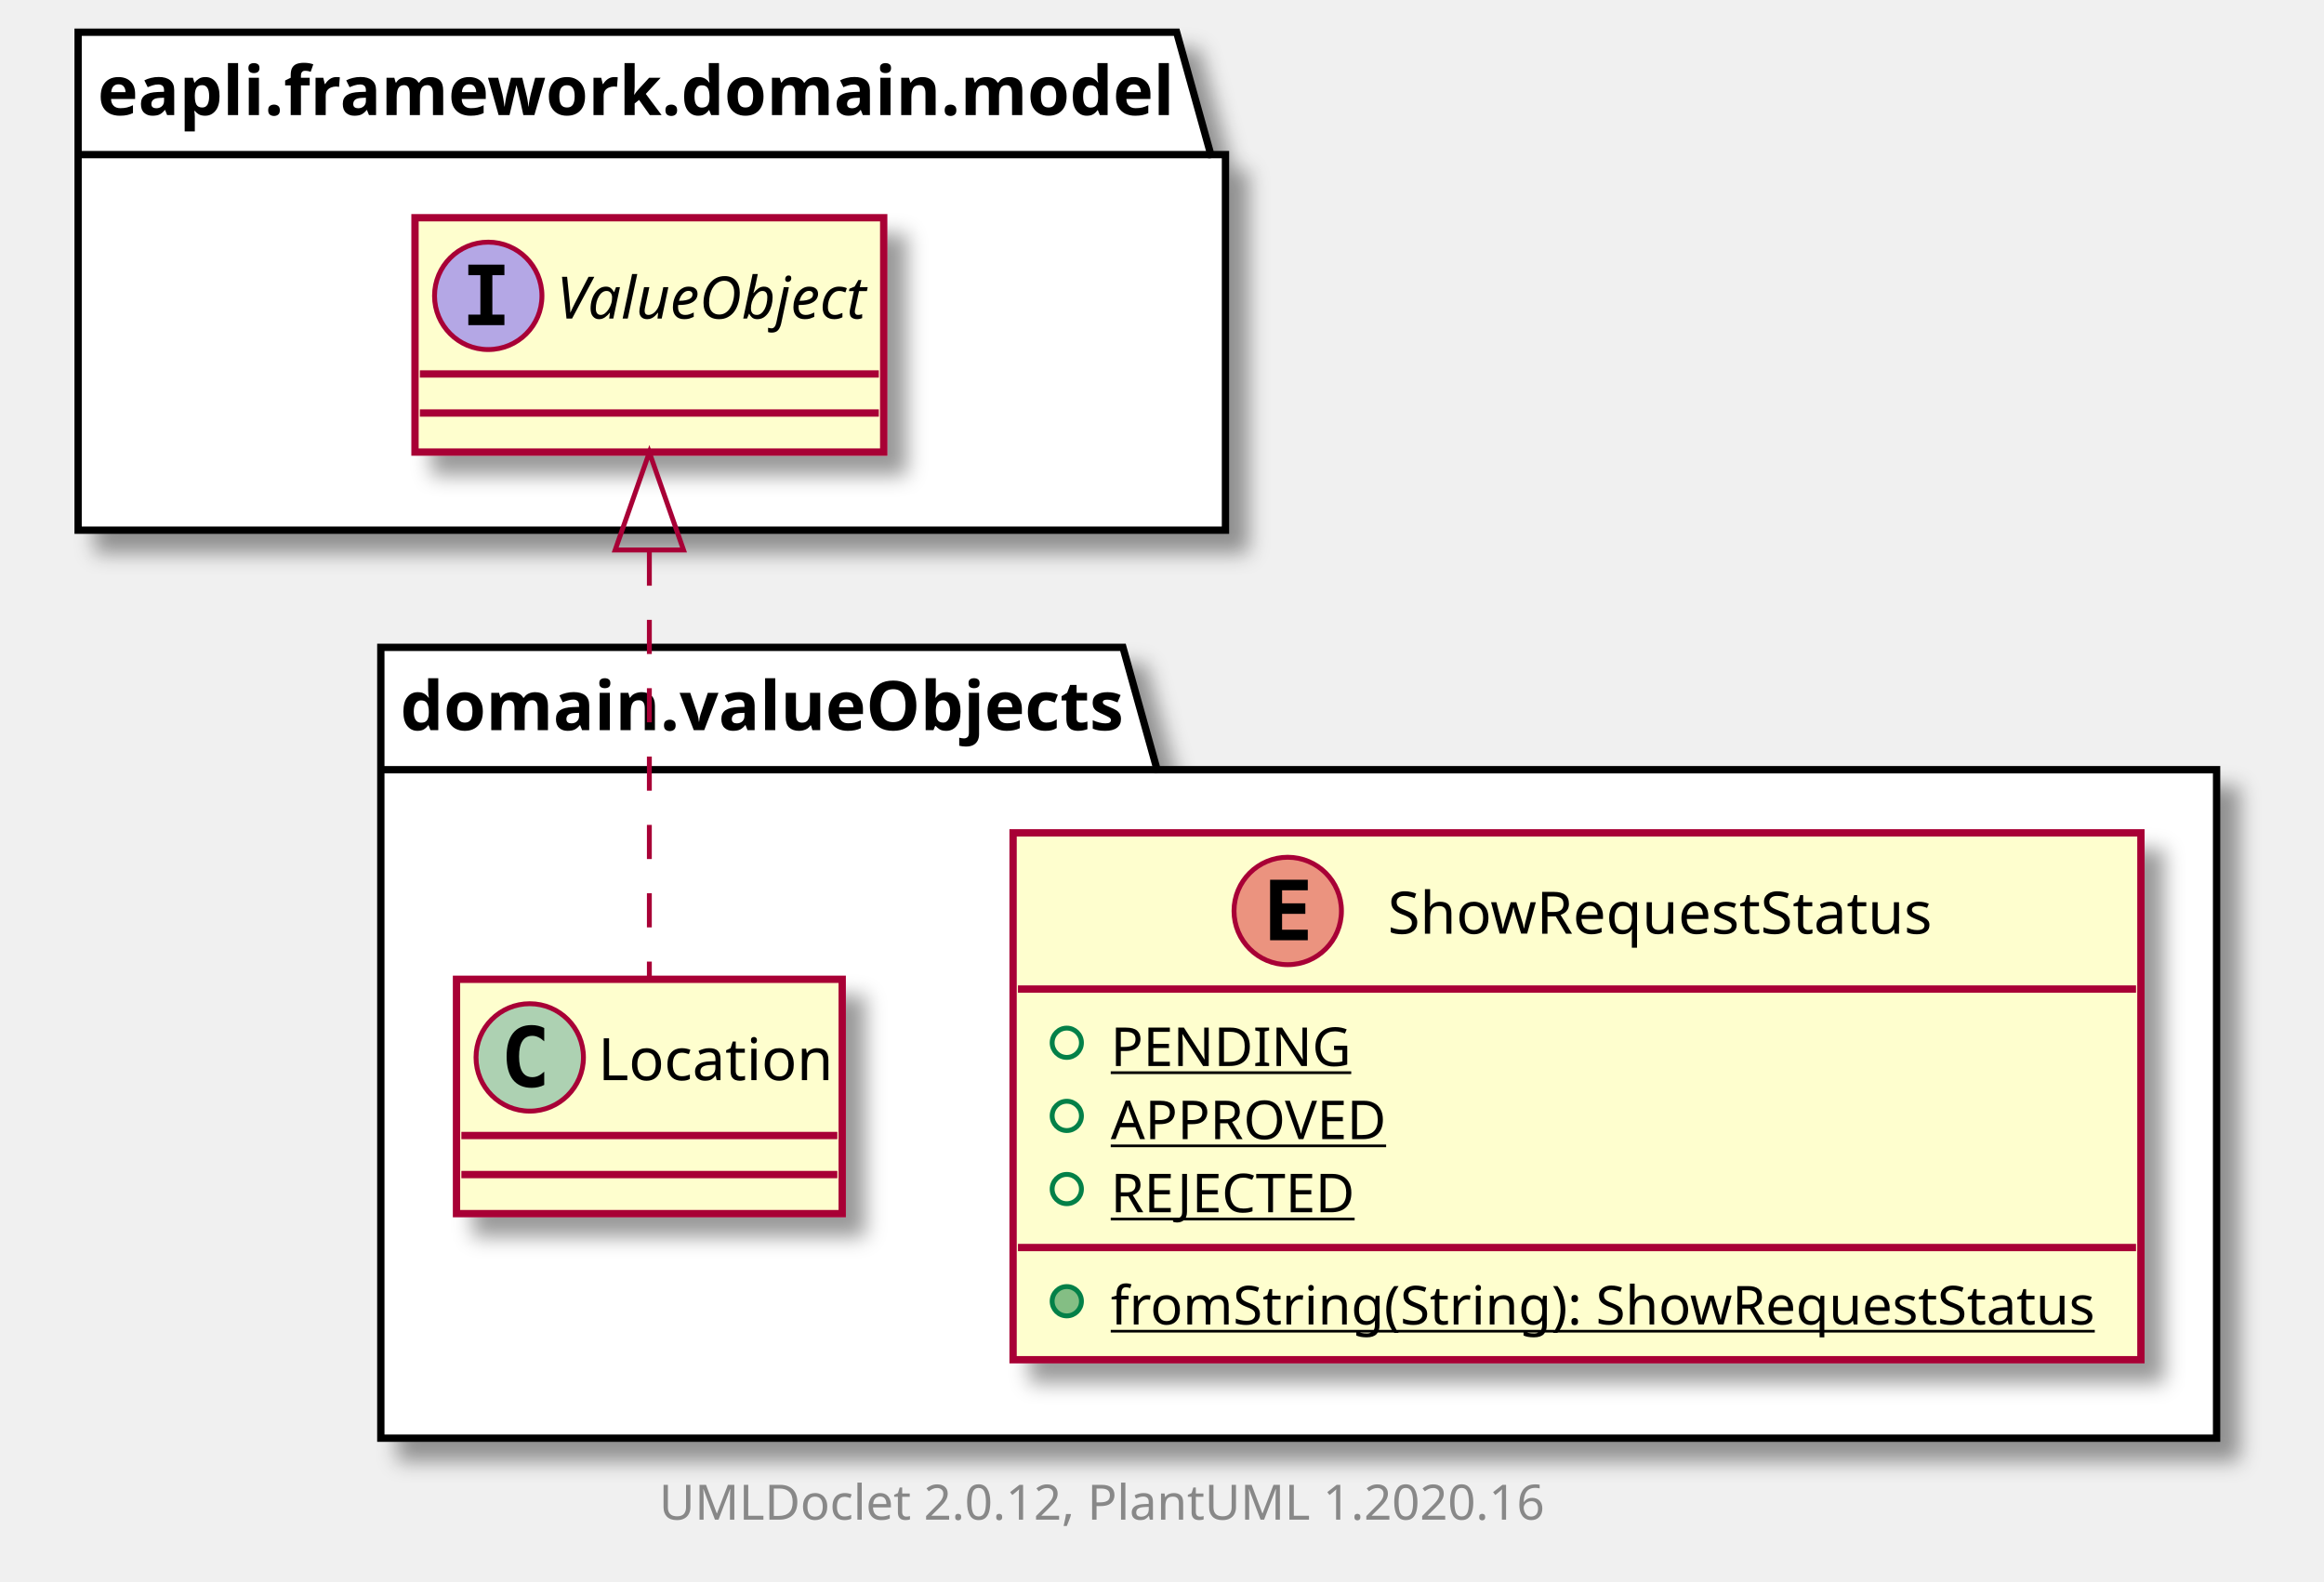
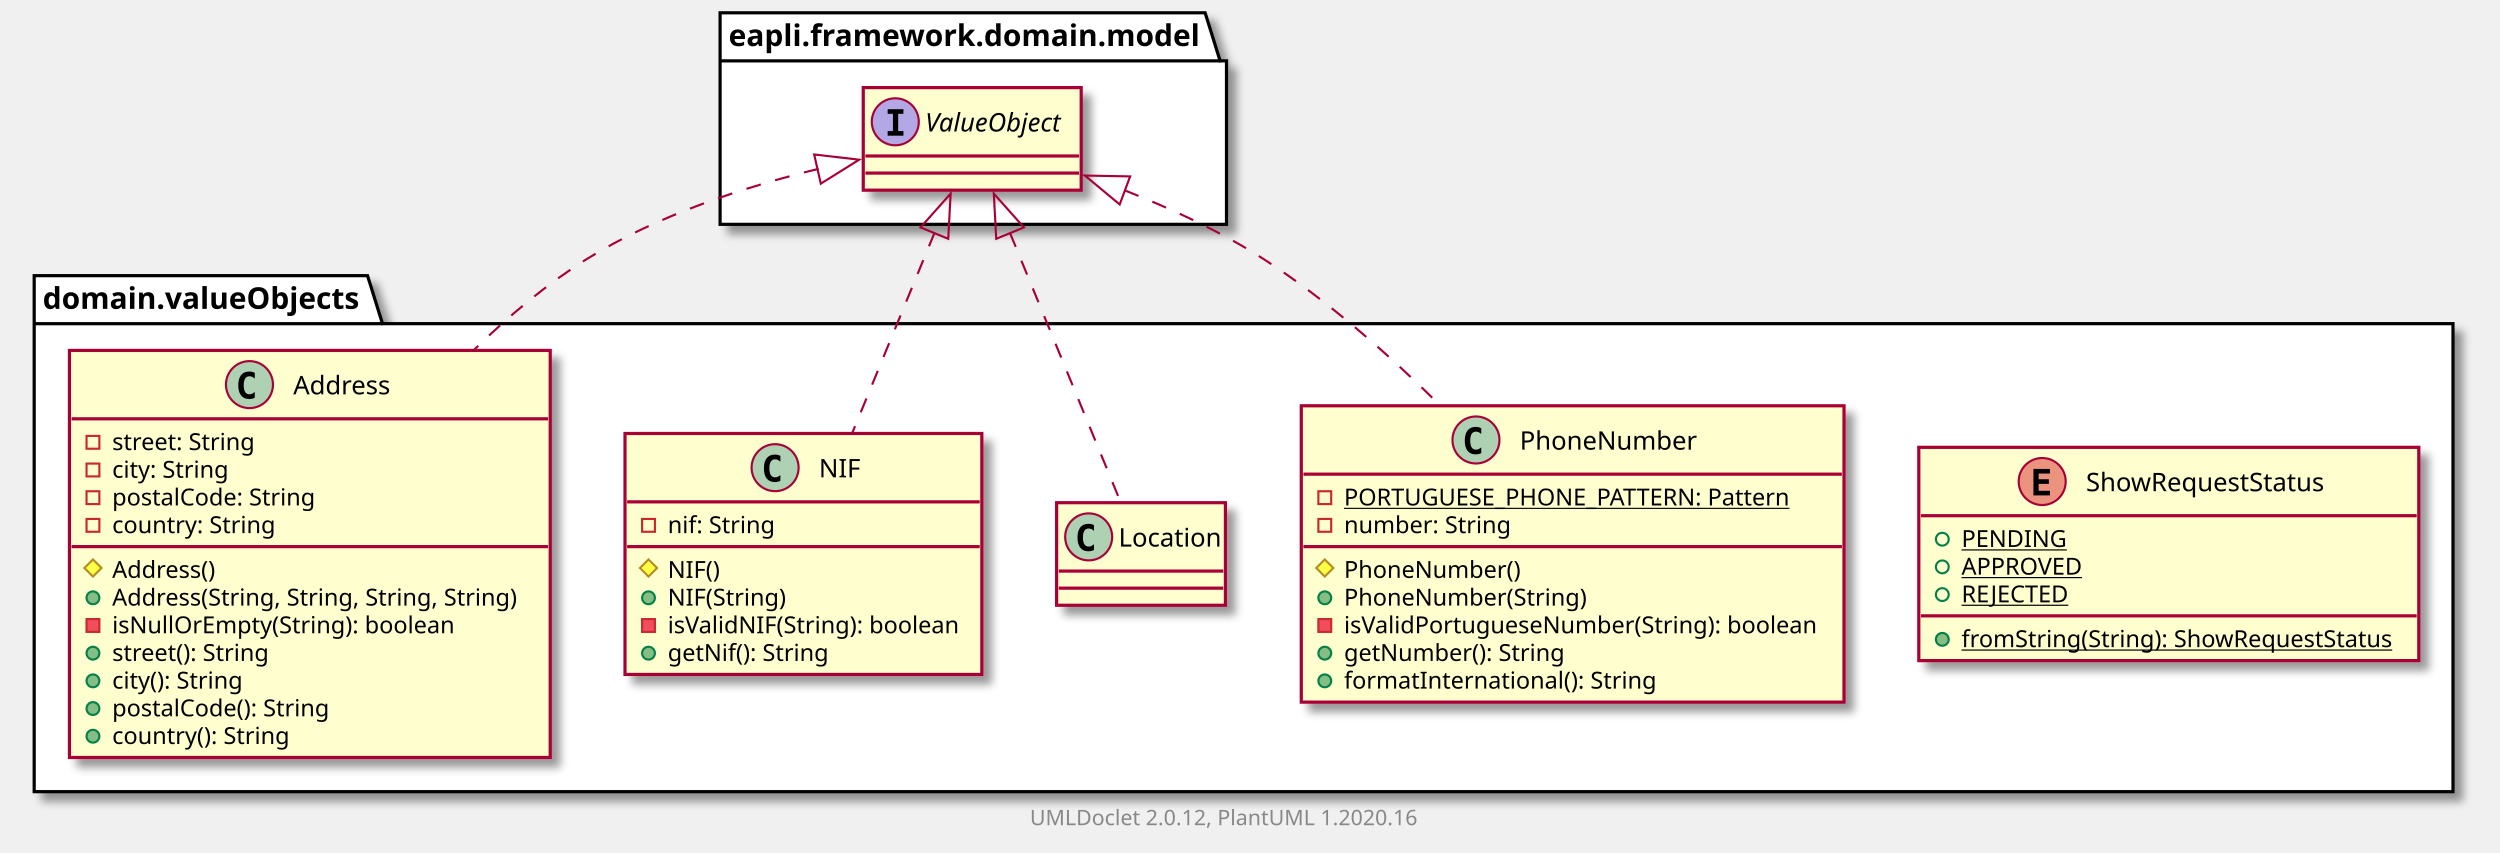
- <svg xmlns="http://www.w3.org/2000/svg" xmlns:xlink="http://www.w3.org/1999/xlink" contentScriptType="application/ecmascript" contentStyleType="text/css" height="324px" preserveAspectRatio="none" style="width:476px;height:324px;" version="1.1" viewBox="0 0 476 324" width="476px" zoomAndPan="magnify">
+ <svg xmlns="http://www.w3.org/2000/svg" xmlns:xlink="http://www.w3.org/1999/xlink" contentScriptType="application/ecmascript" contentStyleType="text/css" height="399px" preserveAspectRatio="none" style="width:1170px;height:399px;" version="1.1" viewBox="0 0 1170 399" width="1170px" zoomAndPan="magnify">
  <defs>
-     <filter height="300%" id="famzycvpc8s3l" width="300%" x="-1" y="-1">
+     <filter height="300%" id="f10dm6nes31qfu" width="300%" x="-1" y="-1">
      <feGaussianBlur result="blurOut" stdDeviation="2.0" />
      <feColorMatrix in="blurOut" result="blurOut2" type="matrix" values="0 0 0 0 0 0 0 0 0 0 0 0 0 0 0 0 0 0 .4 0" />
      <feOffset dx="4.0" dy="4.0" in="blurOut2" result="blurOut3" />
      <feBlend in="SourceGraphic" in2="blurOut3" mode="normal" />
    </filter>
  </defs>
  <g>
-     <polygon fill="#FFFFFF" filter="url(#famzycvpc8s3l)" points="78,132.602,230,132.602,237,157.67,454,157.67,454,294.602,78,294.602,78,132.602" style="stroke: #000000; stroke-width: 1.5;" />
-     <line style="stroke: #000000; stroke-width: 1.5;" x1="78" x2="237" y1="157.67" y2="157.67" />
-     <text fill="#000000" font-family="sans-serif" font-size="14" font-weight="bold" lengthAdjust="spacingAndGlyphs" textLength="146" x="82" y="149.568">domain.valueObjects</text>
-     <polygon fill="#FFFFFF" filter="url(#famzycvpc8s3l)" points="16,6.602,241,6.602,248,31.67,251,31.67,251,108.602,16,108.602,16,6.602" style="stroke: #000000; stroke-width: 1.5;" />
-     <line style="stroke: #000000; stroke-width: 1.5;" x1="16" x2="248" y1="31.67" y2="31.67" />
-     <text fill="#000000" font-family="sans-serif" font-size="14" font-weight="bold" lengthAdjust="spacingAndGlyphs" textLength="219" x="20" y="23.568">eapli.framework.domain.model</text>
-     <a href="ShowRequestStatus.html" target="_top" title="ShowRequestStatus.html" xlink:actuate="onRequest" xlink:href="ShowRequestStatus.html" xlink:show="new" xlink:title="ShowRequestStatus.html" xlink:type="simple">
-       <rect codeLine="3" fill="#FEFECE" filter="url(#famzycvpc8s3l)" height="107.928" id="domain.valueObjects.ShowRequestStatus" style="stroke: #A80036; stroke-width: 1.5;" width="231" x="207.5" y="170.602" />
-       <ellipse cx="263.75" cy="186.602" fill="#EB937F" rx="11" ry="11" style="stroke: #A80036; stroke-width: 1.0;" />
-       <path d="M267.859,192.602 L260.141,192.602 L260.141,180.211 L267.859,180.211 L267.859,182.368 L262.594,182.368 L262.594,185.04 L267.359,185.04 L267.359,187.196 L262.594,187.196 L262.594,190.446 L267.859,190.446 L267.859,192.602 Z " />
-       <text fill="#000000" font-family="sans-serif" font-size="12" lengthAdjust="spacingAndGlyphs" textLength="110" x="284.25" y="191.258">ShowRequestStatus</text>
-       <line style="stroke: #A80036; stroke-width: 1.5;" x1="208.5" x2="437.5" y1="202.602" y2="202.602" />
-       <ellipse cx="218.5" cy="213.602" fill="none" rx="3" ry="3" style="stroke: #038048; stroke-width: 1.0;" />
-       <text fill="#000000" font-family="sans-serif" font-size="11" lengthAdjust="spacingAndGlyphs" text-decoration="underline" textLength="49" x="227.5" y="218.361">PENDING</text>
-       <ellipse cx="218.5" cy="228.584" fill="none" rx="3" ry="3" style="stroke: #038048; stroke-width: 1.0;" />
-       <text fill="#000000" font-family="sans-serif" font-size="11" lengthAdjust="spacingAndGlyphs" text-decoration="underline" textLength="58" x="227.5" y="233.343">APPROVED</text>
-       <ellipse cx="218.5" cy="243.566" fill="none" rx="3" ry="3" style="stroke: #038048; stroke-width: 1.0;" />
-       <text fill="#000000" font-family="sans-serif" font-size="11" lengthAdjust="spacingAndGlyphs" text-decoration="underline" textLength="49" x="227.5" y="248.325">REJECTED</text>
-       <line style="stroke: #A80036; stroke-width: 1.5;" x1="208.5" x2="437.5" y1="255.548" y2="255.548" />
-       <ellipse cx="218.5" cy="266.548" fill="#84BE84" rx="3" ry="3" style="stroke: #038048; stroke-width: 1.0;" />
-       <text fill="#000000" font-family="sans-serif" font-size="11" lengthAdjust="spacingAndGlyphs" text-decoration="underline" textLength="205" x="227.5" y="271.307">fromString(String): ShowRequestStatus</text>
+     <polygon fill="#FFFFFF" filter="url(#f10dm6nes31qfu)" points="16,129,172,129,179,151.488,1148,151.488,1148,370.51,16,370.51,16,129" style="stroke: #000000; stroke-width: 1.5;" />
+     <line style="stroke: #000000; stroke-width: 1.5;" x1="16" x2="179" y1="151.488" y2="151.488" />
+     <text fill="#000000" font-family="sans-serif" font-size="14" font-weight="bold" lengthAdjust="spacingAndGlyphs" textLength="150" x="20" y="144.535">domain.valueObjects</text>
+     <polygon fill="#FFFFFF" filter="url(#f10dm6nes31qfu)" points="337,6,564,6,571,28.488,574,28.488,574,105,337,105,337,6" style="stroke: #000000; stroke-width: 1.5;" />
+     <line style="stroke: #000000; stroke-width: 1.5;" x1="337" x2="571" y1="28.488" y2="28.488" />
+     <text fill="#000000" font-family="sans-serif" font-size="14" font-weight="bold" lengthAdjust="spacingAndGlyphs" textLength="221" x="341" y="21.535">eapli.framework.domain.model</text>
+     <a href="Address.html" target="_top" title="Address.html" xlink:actuate="onRequest" xlink:href="Address.html" xlink:show="new" xlink:title="Address.html" xlink:type="simple">
+       <rect codeLine="3" fill="#FEFECE" filter="url(#f10dm6nes31qfu)" height="190.506" id="domain.valueObjects.Address" style="stroke: #A80036; stroke-width: 1.5;" width="225" x="32.5" y="164" />
+       <ellipse cx="116.75" cy="180" fill="#ADD1B2" rx="11" ry="11" style="stroke: #A80036; stroke-width: 1.0;" />
+       <path d="M119.223,186.143 Q118.642,186.442 118.003,186.591 Q117.364,186.741 116.658,186.741 Q114.151,186.741 112.832,185.089 Q111.512,183.437 111.512,180.316 Q111.512,177.186 112.832,175.535 Q114.151,173.883 116.658,173.883 Q117.364,173.883 118.011,174.032 Q118.659,174.182 119.223,174.481 L119.223,177.203 Q118.592,176.622 117.999,176.352 Q117.405,176.083 116.774,176.083 Q115.43,176.083 114.745,177.149 Q114.06,178.216 114.06,180.316 Q114.06,182.408 114.745,183.474 Q115.43,184.541 116.774,184.541 Q117.405,184.541 117.999,184.271 Q118.592,184.001 119.223,183.42 Z " />
+       <text fill="#000000" font-family="sans-serif" font-size="12" lengthAdjust="spacingAndGlyphs" textLength="48" x="137.25" y="184.535">Address</text>
+       <line style="stroke: #A80036; stroke-width: 1.5;" x1="33.5" x2="256.5" y1="196" y2="196" />
+       <rect fill="none" height="6" style="stroke: #C82930; stroke-width: 1.0;" width="6" x="40.5" y="204" />
+       <text fill="#000000" font-family="sans-serif" font-size="11" lengthAdjust="spacingAndGlyphs" textLength="69" x="52.5" y="210.635">street: String</text>
+       <rect fill="none" height="6" style="stroke: #C82930; stroke-width: 1.0;" width="6" x="40.5" y="216.955" />
+       <text fill="#000000" font-family="sans-serif" font-size="11" lengthAdjust="spacingAndGlyphs" textLength="57" x="52.5" y="223.59">city: String</text>
+       <rect fill="none" height="6" style="stroke: #C82930; stroke-width: 1.0;" width="6" x="40.5" y="229.91" />
+       <text fill="#000000" font-family="sans-serif" font-size="11" lengthAdjust="spacingAndGlyphs" textLength="99" x="52.5" y="236.545">postalCode: String</text>
+       <rect fill="none" height="6" style="stroke: #C82930; stroke-width: 1.0;" width="6" x="40.5" y="242.865" />
+       <text fill="#000000" font-family="sans-serif" font-size="11" lengthAdjust="spacingAndGlyphs" textLength="80" x="52.5" y="249.5">country: String</text>
+       <line style="stroke: #A80036; stroke-width: 1.5;" x1="33.5" x2="256.5" y1="255.82" y2="255.82" />
+       <polygon fill="#FFFF44" points="43.5,261.82,47.5,265.82,43.5,269.82,39.5,265.82" style="stroke: #B38D22; stroke-width: 1.0;" />
+       <text fill="#000000" font-family="sans-serif" font-size="11" lengthAdjust="spacingAndGlyphs" textLength="53" x="52.5" y="270.455">Address()</text>
+       <ellipse cx="43.5" cy="279.775" fill="#84BE84" rx="3" ry="3" style="stroke: #038048; stroke-width: 1.0;" />
+       <text fill="#000000" font-family="sans-serif" font-size="11" lengthAdjust="spacingAndGlyphs" textLength="199" x="52.5" y="283.41">Address(String, String, String, String)</text>
+       <rect fill="#F24D5C" height="6" style="stroke: #C82930; stroke-width: 1.0;" width="6" x="40.5" y="289.731" />
+       <text fill="#000000" font-family="sans-serif" font-size="11" lengthAdjust="spacingAndGlyphs" textLength="166" x="52.5" y="296.365">isNullOrEmpty(String): boolean</text>
+       <ellipse cx="43.5" cy="305.685" fill="#84BE84" rx="3" ry="3" style="stroke: #038048; stroke-width: 1.0;" />
+       <text fill="#000000" font-family="sans-serif" font-size="11" lengthAdjust="spacingAndGlyphs" textLength="77" x="52.5" y="309.32">street(): String</text>
+       <ellipse cx="43.5" cy="318.641" fill="#84BE84" rx="3" ry="3" style="stroke: #038048; stroke-width: 1.0;" />
+       <text fill="#000000" font-family="sans-serif" font-size="11" lengthAdjust="spacingAndGlyphs" textLength="65" x="52.5" y="322.275">city(): String</text>
+       <ellipse cx="43.5" cy="331.596" fill="#84BE84" rx="3" ry="3" style="stroke: #038048; stroke-width: 1.0;" />
+       <text fill="#000000" font-family="sans-serif" font-size="11" lengthAdjust="spacingAndGlyphs" textLength="107" x="52.5" y="335.231">postalCode(): String</text>
+       <ellipse cx="43.5" cy="344.551" fill="#84BE84" rx="3" ry="3" style="stroke: #038048; stroke-width: 1.0;" />
+       <text fill="#000000" font-family="sans-serif" font-size="11" lengthAdjust="spacingAndGlyphs" textLength="88" x="52.5" y="348.185">country(): String</text>
+     </a>
+     <a href="NIF.html" target="_top" title="NIF.html" xlink:actuate="onRequest" xlink:href="NIF.html" xlink:show="new" xlink:title="NIF.html" xlink:type="simple">
+       <rect codeLine="17" fill="#FEFECE" filter="url(#f10dm6nes31qfu)" height="112.775" id="domain.valueObjects.NIF" style="stroke: #A80036; stroke-width: 1.5;" width="167" x="292.5" y="202.87" />
+       <ellipse cx="362.75" cy="218.87" fill="#ADD1B2" rx="11" ry="11" style="stroke: #A80036; stroke-width: 1.0;" />
+       <path d="M365.223,225.013 Q364.642,225.312 364.003,225.461 Q363.364,225.611 362.658,225.611 Q360.151,225.611 358.832,223.959 Q357.512,222.307 357.512,219.186 Q357.512,216.056 358.832,214.405 Q360.151,212.753 362.658,212.753 Q363.364,212.753 364.011,212.902 Q364.659,213.052 365.223,213.351 L365.223,216.073 Q364.592,215.492 363.999,215.222 Q363.405,214.952 362.774,214.952 Q361.43,214.952 360.745,216.019 Q360.06,217.086 360.06,219.186 Q360.06,221.278 360.745,222.344 Q361.43,223.411 362.774,223.411 Q363.405,223.411 363.999,223.141 Q364.592,222.871 365.223,222.29 Z " />
+       <text fill="#000000" font-family="sans-serif" font-size="12" lengthAdjust="spacingAndGlyphs" textLength="18" x="383.25" y="223.405">NIF</text>
+       <line style="stroke: #A80036; stroke-width: 1.5;" x1="293.5" x2="458.5" y1="234.87" y2="234.87" />
+       <rect fill="none" height="6" style="stroke: #C82930; stroke-width: 1.0;" width="6" x="300.5" y="242.87" />
+       <text fill="#000000" font-family="sans-serif" font-size="11" lengthAdjust="spacingAndGlyphs" textLength="52" x="312.5" y="249.505">nif: String</text>
+       <line style="stroke: #A80036; stroke-width: 1.5;" x1="293.5" x2="458.5" y1="255.825" y2="255.825" />
+       <polygon fill="#FFFF44" points="303.5,261.825,307.5,265.825,303.5,269.825,299.5,265.825" style="stroke: #B38D22; stroke-width: 1.0;" />
+       <text fill="#000000" font-family="sans-serif" font-size="11" lengthAdjust="spacingAndGlyphs" textLength="25" x="312.5" y="270.46">NIF()</text>
+       <ellipse cx="303.5" cy="279.78" fill="#84BE84" rx="3" ry="3" style="stroke: #038048; stroke-width: 1.0;" />
+       <text fill="#000000" font-family="sans-serif" font-size="11" lengthAdjust="spacingAndGlyphs" textLength="57" x="312.5" y="283.415">NIF(String)</text>
+       <rect fill="#F24D5C" height="6" style="stroke: #C82930; stroke-width: 1.0;" width="6" x="300.5" y="289.735" />
+       <text fill="#000000" font-family="sans-serif" font-size="11" lengthAdjust="spacingAndGlyphs" textLength="141" x="312.5" y="296.37">isValidNIF(String): boolean</text>
+       <ellipse cx="303.5" cy="305.69" fill="#84BE84" rx="3" ry="3" style="stroke: #038048; stroke-width: 1.0;" />
+       <text fill="#000000" font-family="sans-serif" font-size="11" lengthAdjust="spacingAndGlyphs" textLength="78" x="312.5" y="309.325">getNif(): String</text>
    </a>
    <a href="Location.html" target="_top" title="Location.html" xlink:actuate="onRequest" xlink:href="Location.html" xlink:show="new" xlink:title="Location.html" xlink:type="simple">
-       <rect codeLine="10" fill="#FEFECE" filter="url(#famzycvpc8s3l)" height="48" id="domain.valueObjects.Location" style="stroke: #A80036; stroke-width: 1.5;" width="79" x="93.5" y="200.602" />
-       <ellipse cx="108.5" cy="216.602" fill="#ADD1B2" rx="11" ry="11" style="stroke: #A80036; stroke-width: 1.0;" />
-       <path d="M111.469,222.243 Q110.891,222.54 110.25,222.68 Q109.609,222.836 108.906,222.836 Q106.406,222.836 105.078,221.196 Q103.766,219.54 103.766,216.415 Q103.766,213.29 105.078,211.633 Q106.406,209.977 108.906,209.977 Q109.609,209.977 110.25,210.133 Q110.906,210.29 111.469,210.586 L111.469,213.305 Q110.844,212.727 110.25,212.461 Q109.656,212.18 109.031,212.18 Q107.688,212.18 107,213.258 Q106.312,214.321 106.312,216.415 Q106.312,218.508 107,219.586 Q107.688,220.649 109.031,220.649 Q109.656,220.649 110.25,220.383 Q110.844,220.102 111.469,219.524 L111.469,222.243 Z " />
-       <text fill="#000000" font-family="sans-serif" font-size="12" lengthAdjust="spacingAndGlyphs" textLength="47" x="122.5" y="221.258">Location</text>
-       <line style="stroke: #A80036; stroke-width: 1.5;" x1="94.5" x2="171.5" y1="232.602" y2="232.602" />
-       <line style="stroke: #A80036; stroke-width: 1.5;" x1="94.5" x2="171.5" y1="240.602" y2="240.602" />
+       <rect codeLine="25" fill="#FEFECE" filter="url(#f10dm6nes31qfu)" height="48" id="domain.valueObjects.Location" style="stroke: #A80036; stroke-width: 1.5;" width="79" x="494.5" y="235.26" />
+       <ellipse cx="509.5" cy="251.26" fill="#ADD1B2" rx="11" ry="11" style="stroke: #A80036; stroke-width: 1.0;" />
+       <path d="M511.973,257.403 Q511.392,257.702 510.753,257.851 Q510.114,258.001 509.408,258.001 Q506.901,258.001 505.582,256.349 Q504.262,254.697 504.262,251.576 Q504.262,248.446 505.582,246.795 Q506.901,245.143 509.408,245.143 Q510.114,245.143 510.761,245.292 Q511.409,245.442 511.973,245.74 L511.973,248.463 Q511.342,247.882 510.749,247.612 Q510.155,247.343 509.524,247.343 Q508.18,247.343 507.495,248.409 Q506.81,249.476 506.81,251.576 Q506.81,253.668 507.495,254.734 Q508.18,255.801 509.524,255.801 Q510.155,255.801 510.749,255.531 Q511.342,255.262 511.973,254.68 Z " />
+       <text fill="#000000" font-family="sans-serif" font-size="12" lengthAdjust="spacingAndGlyphs" textLength="47" x="523.5" y="255.795">Location</text>
+       <line style="stroke: #A80036; stroke-width: 1.5;" x1="495.5" x2="572.5" y1="267.26" y2="267.26" />
+       <line style="stroke: #A80036; stroke-width: 1.5;" x1="495.5" x2="572.5" y1="275.26" y2="275.26" />
    </a>
-     <rect codeLine="16" fill="#FEFECE" filter="url(#famzycvpc8s3l)" height="48" id="eapli.framework.domain.model.ValueObject" style="stroke: #A80036; stroke-width: 1.5;" width="96" x="85" y="44.602" />
-     <ellipse cx="100" cy="60.602" fill="#B4A7E5" rx="11" ry="11" style="stroke: #A80036; stroke-width: 1.0;" />
-     <path d="M95.922,56.368 L95.922,54.211 L103.312,54.211 L103.312,56.368 L100.844,56.368 L100.844,64.446 L103.312,64.446 L103.312,66.602 L95.922,66.602 L95.922,64.446 L98.391,64.446 L98.391,56.368 L95.922,56.368 Z " />
-     <text fill="#000000" font-family="sans-serif" font-size="12" font-style="italic" lengthAdjust="spacingAndGlyphs" textLength="64" x="114" y="65.258">ValueObject</text>
-     <line style="stroke: #A80036; stroke-width: 1.5;" x1="86" x2="180" y1="76.602" y2="76.602" />
-     <line style="stroke: #A80036; stroke-width: 1.5;" x1="86" x2="180" y1="84.602" y2="84.602" />
-     <path codeLine="12" d="M133,112.972 C133,141.342 133,177.312 133,200.392 " fill="none" id="eapli.framework.domain.model.ValueObject-backto-domain.valueObjects.Location" style="stroke: #A80036; stroke-width: 1.0; stroke-dasharray: 7.0,7.0;" />
-     <polygon fill="none" points="126,112.662,133,92.662,140,112.662,126,112.662" style="stroke: #A80036; stroke-width: 1.0;" />
-     <text fill="#888888" font-family="sans-serif" font-size="10" lengthAdjust="spacingAndGlyphs" textLength="188" x="135" y="311.292">UMLDoclet 2.0.12, PlantUML 1.2020.16</text>
+     <a href="PhoneNumber.html" target="_top" title="PhoneNumber.html" xlink:actuate="onRequest" xlink:href="PhoneNumber.html" xlink:show="new" xlink:title="PhoneNumber.html" xlink:type="simple">
+       <rect codeLine="27" fill="#FEFECE" filter="url(#f10dm6nes31qfu)" height="138.685" id="domain.valueObjects.PhoneNumber" style="stroke: #A80036; stroke-width: 1.5;" width="254" x="609" y="189.91" />
+       <ellipse cx="690.75" cy="205.91" fill="#ADD1B2" rx="11" ry="11" style="stroke: #A80036; stroke-width: 1.0;" />
+       <path d="M693.223,212.053 Q692.642,212.352 692.003,212.501 Q691.364,212.651 690.658,212.651 Q688.151,212.651 686.832,210.999 Q685.512,209.347 685.512,206.226 Q685.512,203.096 686.832,201.445 Q688.151,199.793 690.658,199.793 Q691.364,199.793 692.011,199.942 Q692.659,200.092 693.223,200.391 L693.223,203.113 Q692.592,202.532 691.999,202.262 Q691.405,201.993 690.774,201.993 Q689.43,201.993 688.745,203.059 Q688.06,204.126 688.06,206.226 Q688.06,208.318 688.745,209.384 Q689.43,210.451 690.774,210.451 Q691.405,210.451 691.999,210.181 Q692.592,209.911 693.223,209.33 Z " />
+       <text fill="#000000" font-family="sans-serif" font-size="12" lengthAdjust="spacingAndGlyphs" textLength="82" x="711.25" y="210.445">PhoneNumber</text>
+       <line style="stroke: #A80036; stroke-width: 1.5;" x1="610" x2="862" y1="221.91" y2="221.91" />
+       <rect fill="none" height="6" style="stroke: #C82930; stroke-width: 1.0;" width="6" x="617" y="229.91" />
+       <text fill="#000000" font-family="sans-serif" font-size="11" lengthAdjust="spacingAndGlyphs" text-decoration="underline" textLength="213" x="629" y="236.545">PORTUGUESE_PHONE_PATTERN: Pattern</text>
+       <rect fill="none" height="6" style="stroke: #C82930; stroke-width: 1.0;" width="6" x="617" y="242.865" />
+       <text fill="#000000" font-family="sans-serif" font-size="11" lengthAdjust="spacingAndGlyphs" textLength="80" x="629" y="249.5">number: String</text>
+       <line style="stroke: #A80036; stroke-width: 1.5;" x1="610" x2="862" y1="255.82" y2="255.82" />
+       <polygon fill="#FFFF44" points="620,261.82,624,265.82,620,269.82,616,265.82" style="stroke: #B38D22; stroke-width: 1.0;" />
+       <text fill="#000000" font-family="sans-serif" font-size="11" lengthAdjust="spacingAndGlyphs" textLength="84" x="629" y="270.455">PhoneNumber()</text>
+       <ellipse cx="620" cy="279.775" fill="#84BE84" rx="3" ry="3" style="stroke: #038048; stroke-width: 1.0;" />
+       <text fill="#000000" font-family="sans-serif" font-size="11" lengthAdjust="spacingAndGlyphs" textLength="116" x="629" y="283.41">PhoneNumber(String)</text>
+       <rect fill="#F24D5C" height="6" style="stroke: #C82930; stroke-width: 1.0;" width="6" x="617" y="289.73" />
+       <text fill="#000000" font-family="sans-serif" font-size="11" lengthAdjust="spacingAndGlyphs" textLength="228" x="629" y="296.365">isValidPortugueseNumber(String): boolean</text>
+       <ellipse cx="620" cy="305.685" fill="#84BE84" rx="3" ry="3" style="stroke: #038048; stroke-width: 1.0;" />
+       <text fill="#000000" font-family="sans-serif" font-size="11" lengthAdjust="spacingAndGlyphs" textLength="106" x="629" y="309.32">getNumber(): String</text>
+       <ellipse cx="620" cy="318.64" fill="#84BE84" rx="3" ry="3" style="stroke: #038048; stroke-width: 1.0;" />
+       <text fill="#000000" font-family="sans-serif" font-size="11" lengthAdjust="spacingAndGlyphs" textLength="150" x="629" y="322.275">formatInternational(): String</text>
+     </a>
+     <a href="ShowRequestStatus.html" target="_top" title="ShowRequestStatus.html" xlink:actuate="onRequest" xlink:href="ShowRequestStatus.html" xlink:show="new" xlink:title="ShowRequestStatus.html" xlink:type="simple">
+       <rect codeLine="37" fill="#FEFECE" filter="url(#f10dm6nes31qfu)" height="99.82" id="domain.valueObjects.ShowRequestStatus" style="stroke: #A80036; stroke-width: 1.5;" width="234" x="898" y="209.35" />
+       <ellipse cx="955.75" cy="225.35" fill="#EB937F" rx="11" ry="11" style="stroke: #A80036; stroke-width: 1.0;" />
+       <path d="M959.364,231.85 L951.644,231.85 L951.644,219.457 L959.364,219.457 L959.364,221.615 L954.093,221.615 L954.093,224.288 L958.866,224.288 L958.866,226.446 L954.093,226.446 L954.093,229.692 L959.364,229.692 Z " />
+       <text fill="#000000" font-family="sans-serif" font-size="12" lengthAdjust="spacingAndGlyphs" textLength="110" x="976.25" y="229.885">ShowRequestStatus</text>
+       <line style="stroke: #A80036; stroke-width: 1.5;" x1="899" x2="1131" y1="241.35" y2="241.35" />
+       <ellipse cx="909" cy="252.35" fill="none" rx="3" ry="3" style="stroke: #038048; stroke-width: 1.0;" />
+       <text fill="#000000" font-family="sans-serif" font-size="11" lengthAdjust="spacingAndGlyphs" text-decoration="underline" textLength="47" x="918" y="255.985">PENDING</text>
+       <ellipse cx="909" cy="265.305" fill="none" rx="3" ry="3" style="stroke: #038048; stroke-width: 1.0;" />
+       <text fill="#000000" font-family="sans-serif" font-size="11" lengthAdjust="spacingAndGlyphs" text-decoration="underline" textLength="57" x="918" y="268.94">APPROVED</text>
+       <ellipse cx="909" cy="278.26" fill="none" rx="3" ry="3" style="stroke: #038048; stroke-width: 1.0;" />
+       <text fill="#000000" font-family="sans-serif" font-size="11" lengthAdjust="spacingAndGlyphs" text-decoration="underline" textLength="51" x="918" y="281.895">REJECTED</text>
+       <line style="stroke: #A80036; stroke-width: 1.5;" x1="899" x2="1131" y1="288.215" y2="288.215" />
+       <ellipse cx="909" cy="299.215" fill="#84BE84" rx="3" ry="3" style="stroke: #038048; stroke-width: 1.0;" />
+       <text fill="#000000" font-family="sans-serif" font-size="11" lengthAdjust="spacingAndGlyphs" text-decoration="underline" textLength="208" x="918" y="302.85">fromString(String): ShowRequestStatus</text>
+     </a>
+     <rect codeLine="51" fill="#FEFECE" filter="url(#f10dm6nes31qfu)" height="48" id="eapli.framework.domain.model.ValueObject" style="stroke: #A80036; stroke-width: 1.5;" width="102" x="404" y="41" />
+     <ellipse cx="419" cy="57" fill="#B4A7E5" rx="11" ry="11" style="stroke: #A80036; stroke-width: 1.0;" />
+     <path d="M415.428,53.265 L415.428,51.107 L422.807,51.107 L422.807,53.265 L420.342,53.265 L420.342,61.342 L422.807,61.342 L422.807,63.5 L415.428,63.5 L415.428,61.342 L417.893,61.342 L417.893,53.265 Z " />
+     <text fill="#000000" font-family="sans-serif" font-size="12" font-style="italic" lengthAdjust="spacingAndGlyphs" textLength="70" x="433" y="61.535">ValueObject</text>
+     <line style="stroke: #A80036; stroke-width: 1.5;" x1="405" x2="505" y1="73" y2="73" />
+     <line style="stroke: #A80036; stroke-width: 1.5;" x1="405" x2="505" y1="81" y2="81" />
+     <path codeLine="44" d="M383.06,79.02 C348.59,87.43 307.78,100.7 275,121 C256.17,132.67 238.23,147.73 222.02,163.57 " fill="none" id="eapli.framework.domain.model.ValueObject-backto-domain.valueObjects.Address" style="stroke: #A80036; stroke-width: 1.0; stroke-dasharray: 7.0,7.0;" />
+     <polygon fill="none" points="381.04,72.3,402.09,74.73,384.13,85.95,381.04,72.3" style="stroke: #A80036; stroke-width: 1.0;" />
+     <path codeLine="45" d="M437.42,108.79 C426.08,136.38 411.22,172.55 398.95,202.4 " fill="none" id="eapli.framework.domain.model.ValueObject-backto-domain.valueObjects.NIF" style="stroke: #A80036; stroke-width: 1.0; stroke-dasharray: 7.0,7.0;" />
+     <polygon fill="none" points="430.82,106.43,444.9,90.59,443.77,111.75,430.82,106.43" style="stroke: #A80036; stroke-width: 1.0;" />
+     <path codeLine="46" d="M472.7,109.08 C488.69,148 511.64,203.84 524.44,234.98 " fill="none" id="eapli.framework.domain.model.ValueObject-backto-domain.valueObjects.Location" style="stroke: #A80036; stroke-width: 1.0; stroke-dasharray: 7.0,7.0;" />
+     <polygon fill="none" points="466.23,111.75,465.1,90.59,479.18,106.43,466.23,111.75" style="stroke: #A80036; stroke-width: 1.0;" />
+     <path codeLine="47" d="M526.34,89.08 C547.95,97.57 571.19,108.28 591,121 C620.74,140.12 649.81,165.79 674.01,189.76 " fill="none" id="eapli.framework.domain.model.ValueObject-backto-domain.valueObjects.PhoneNumber" style="stroke: #A80036; stroke-width: 1.0; stroke-dasharray: 7.0,7.0;" />
+     <polygon fill="none" points="524.02,95.68,507.71,82.16,528.9,82.56,524.02,95.68" style="stroke: #A80036; stroke-width: 1.0;" />
+     <text fill="#888888" font-family="sans-serif" font-size="10" lengthAdjust="spacingAndGlyphs" textLength="188" x="482" y="386.178">UMLDoclet 2.0.12, PlantUML 1.2020.16</text>
  </g>
</svg>
